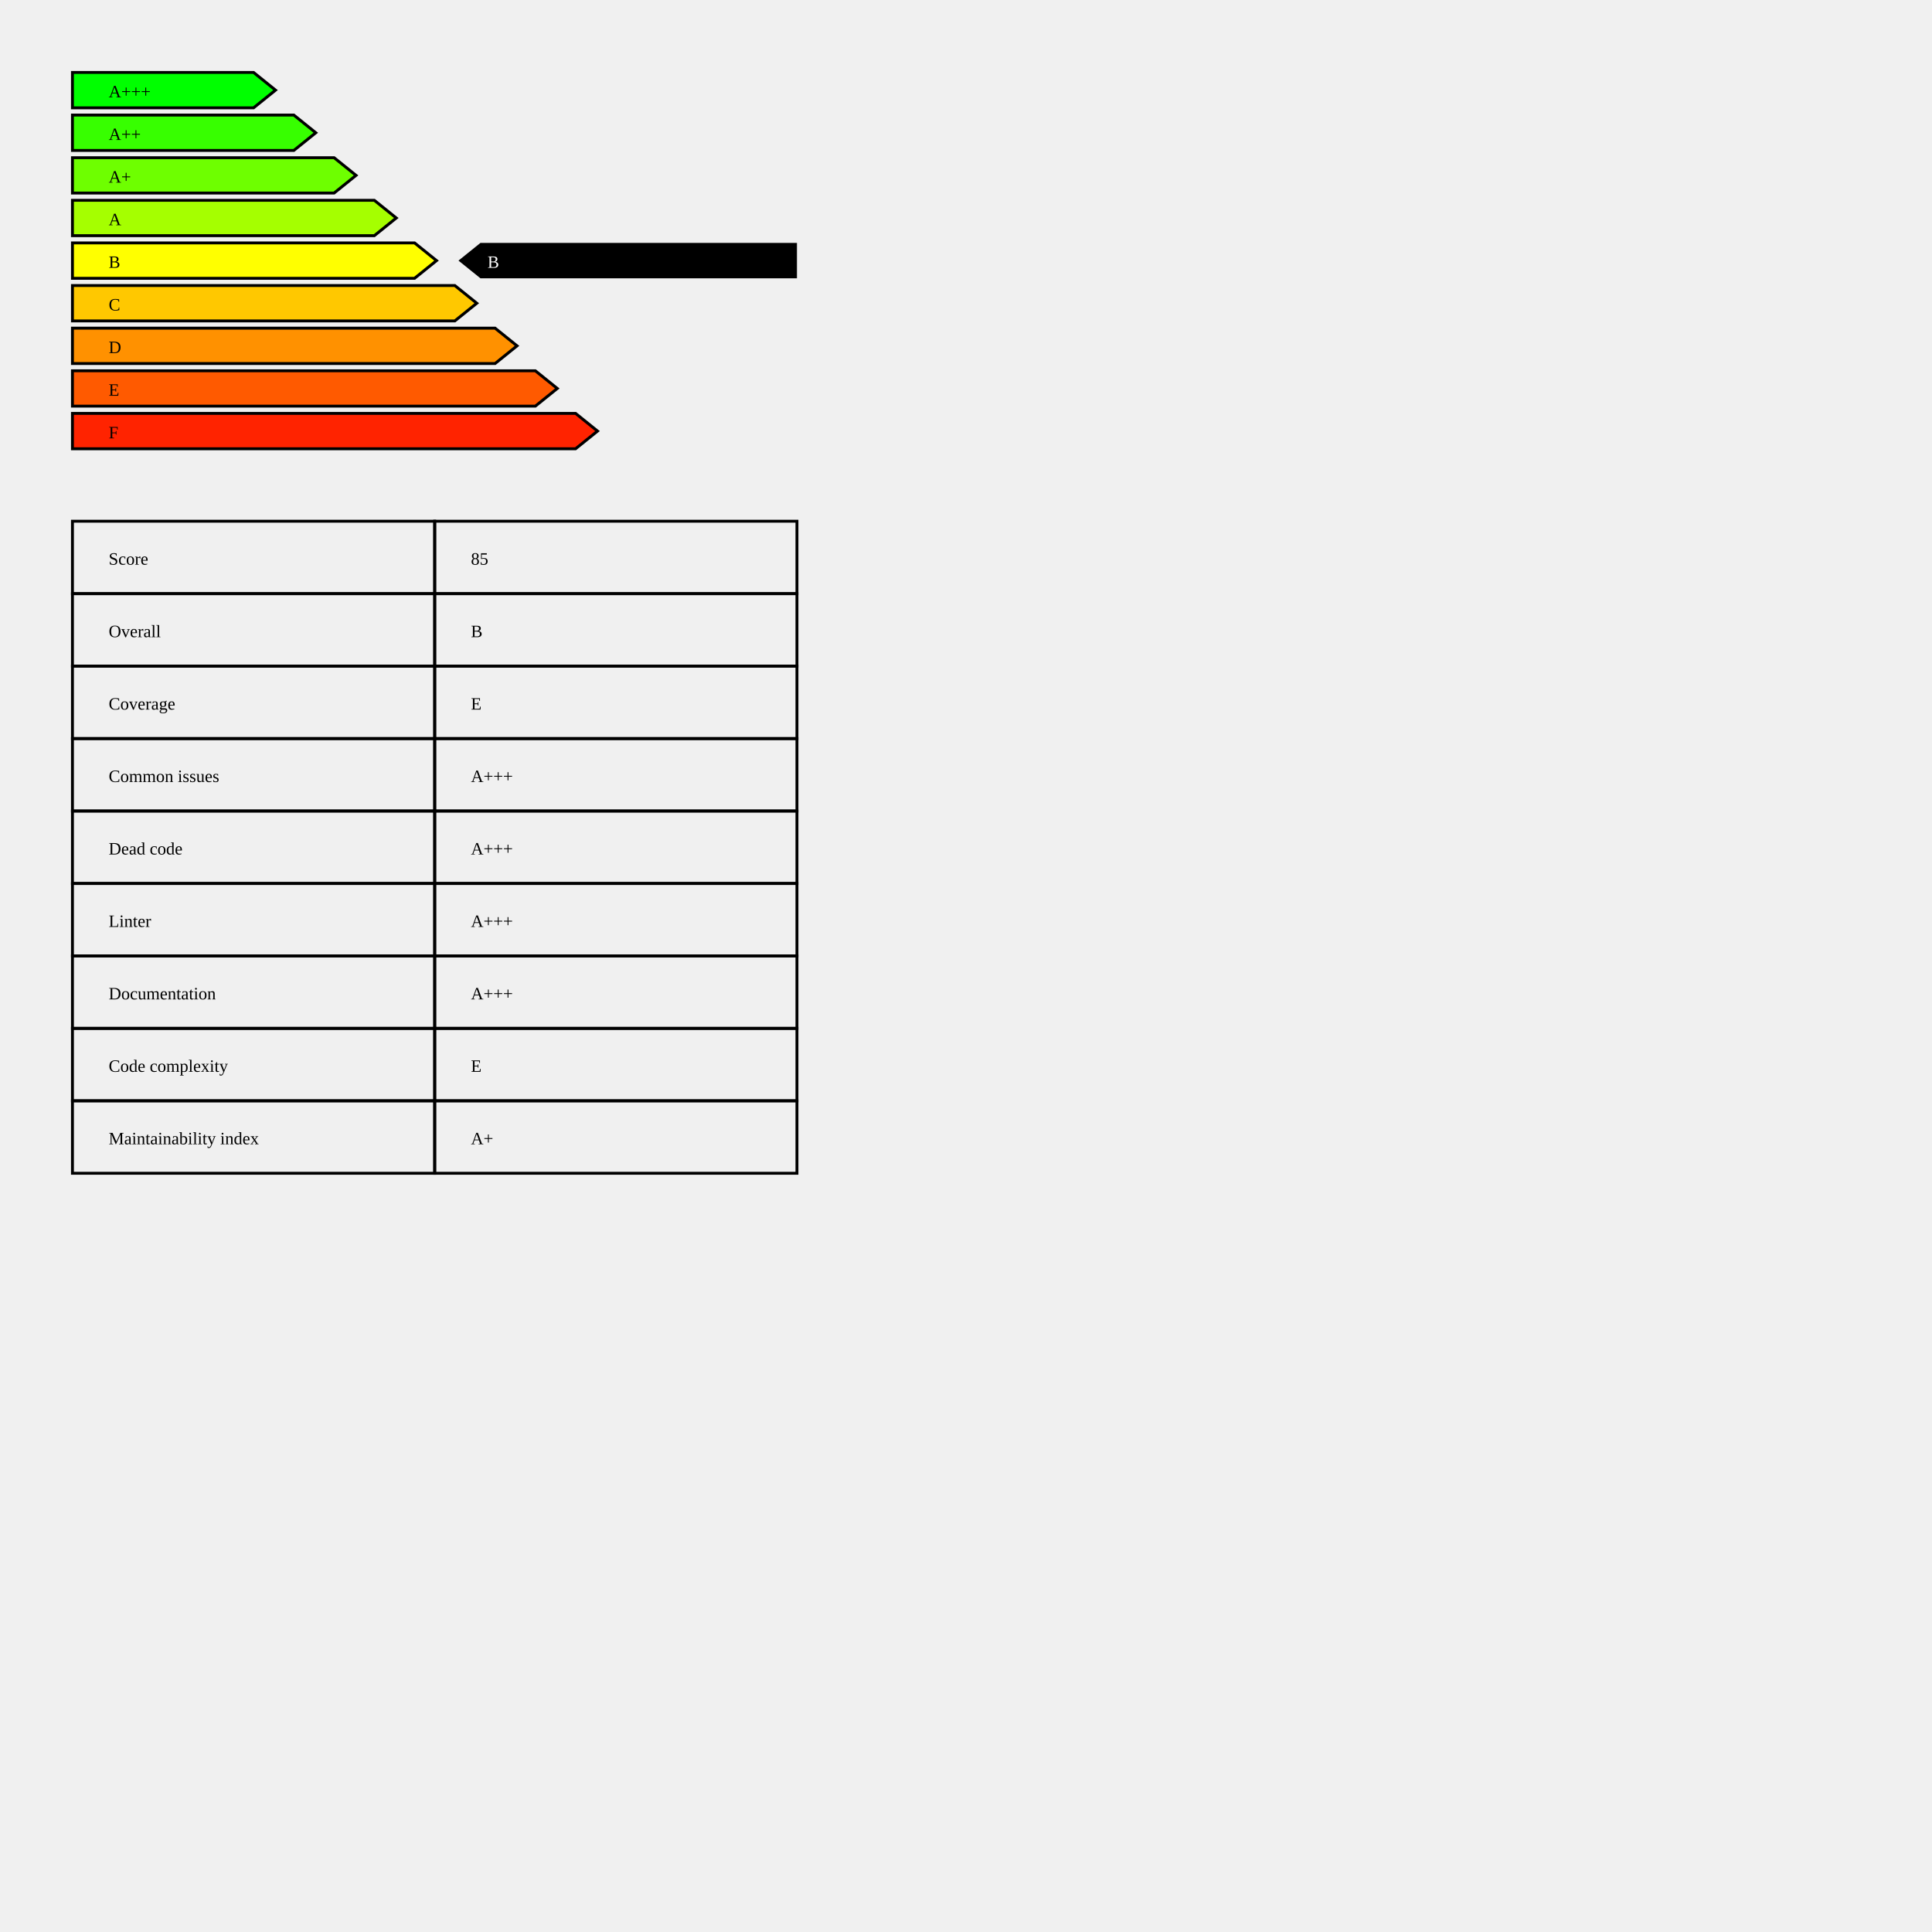
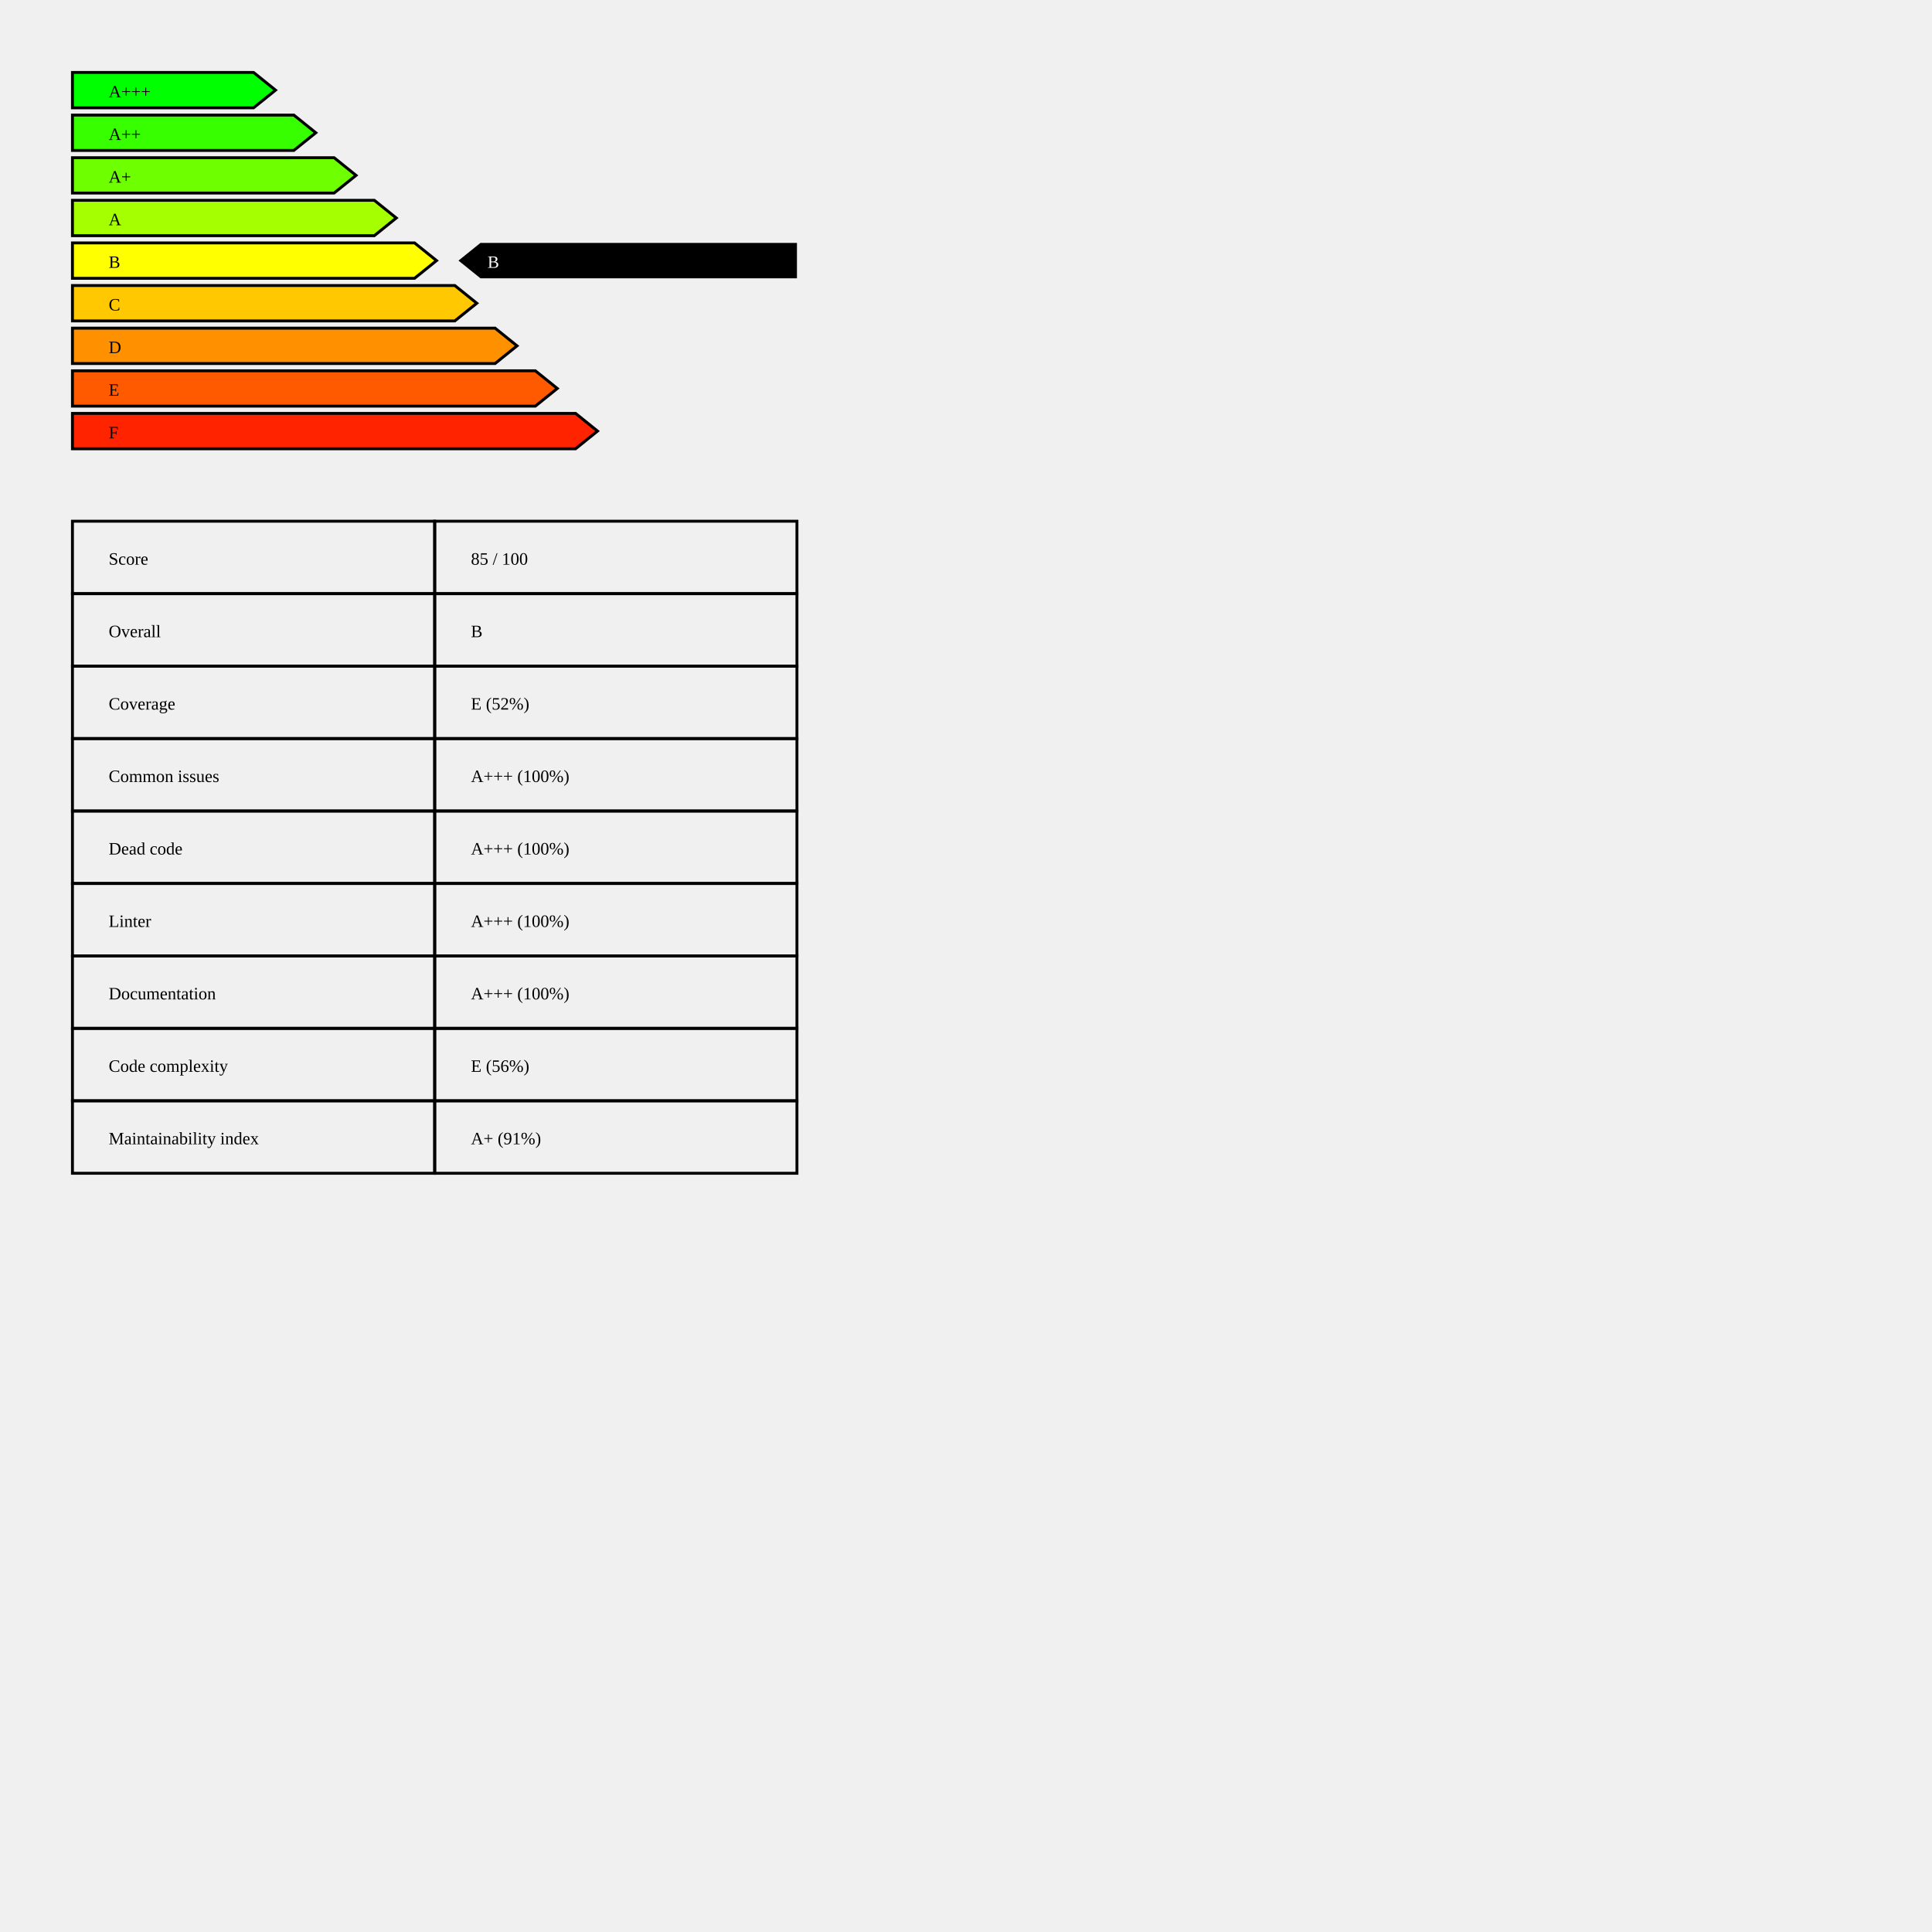
<svg xmlns="http://www.w3.org/2000/svg" baseProfile="full" height="1000pt" version="1.1" width="1000pt">
  <defs />
  <polygon points="50,50.0 175.0,50.0 190.152,62.206 175.0,74.412 50,74.412 50,50.0" style="fill:rgb(0 255 0);stroke:black;stroke-width:2;" />
  <text x="75.0" y="67.206">A+++</text>
  <polygon points="50,79.412 202.778,79.412 217.929,91.618 202.778,103.824 50,103.824 50,79.412" style="fill:rgb(55 255 0);stroke:black;stroke-width:2;" />
  <text x="75.0" y="96.618">A++</text>
  <polygon points="50,108.824 230.556,108.824 245.707,121.029 230.556,133.235 50,133.235 50,108.824" style="fill:rgb(110 255 0);stroke:black;stroke-width:2;" />
  <text x="75.0" y="126.029">A+</text>
  <polygon points="50,138.235 258.333,138.235 273.485,150.441 258.333,162.647 50,162.647 50,138.235" style="fill:rgb(165 255 0);stroke:black;stroke-width:2;" />
  <text x="75.0" y="155.441">A</text>
  <polygon points="50,167.647 286.111,167.647 301.263,179.853 286.111,192.059 50,192.059 50,167.647" style="fill:rgb(255 255 0);stroke:black;stroke-width:2;" />
  <text x="75.0" y="184.853">B</text>
  <polygon points="50,197.059 313.889,197.059 329.04,209.265 313.889,221.471 50,221.471 50,197.059" style="fill:rgb(255 200 0);stroke:black;stroke-width:2;" />
  <text x="75.0" y="214.265">C</text>
  <polygon points="50,226.471 341.667,226.471 356.818,238.676 341.667,250.882 50,250.882 50,226.471" style="fill:rgb(255 145 0);stroke:black;stroke-width:2;" />
  <text x="75.0" y="243.676">D</text>
  <polygon points="50,255.882 369.444,255.882 384.596,268.088 369.444,280.294 50,280.294 50,255.882" style="fill:rgb(255 90 0);stroke:black;stroke-width:2;" />
  <text x="75.0" y="273.088">E</text>
  <polygon points="50,285.294 397.222,285.294 412.374,297.5 397.222,309.706 50,309.706 50,285.294" style="fill:rgb(255 35 0);stroke:black;stroke-width:2;" />
  <text x="75.0" y="302.5">F</text>
  <polygon points="331.566,167.647 316.414,179.853 331.566,192.059 550,192.059 550,167.647" style="fill:black;" />
  <text fill="white" x="336.465" y="184.853">B</text>
  <text x="75.0" y="389.706">Score</text>
-   <text x="325.0" y="389.706">85</text>
+   <text x="325.0" y="389.706">85 / 100</text>
  <polygon points="50,359.706 300,359.706 300,409.706 50,409.706 50,359.706" style="fill:none; stroke:black;stroke-width:2;" />
  <polygon points="300,359.706 550,359.706 550,409.706 300,409.706 300,359.706" style="fill:none; stroke:black;stroke-width:2;" />
  <text x="75.0" y="439.706">Overall</text>
  <text x="325.0" y="439.706">B</text>
  <polygon points="50,409.706 300,409.706 300,459.706 50,459.706 50,409.706" style="fill:none; stroke:black;stroke-width:2;" />
  <polygon points="300,409.706 550,409.706 550,459.706 300,459.706 300,409.706" style="fill:none; stroke:black;stroke-width:2;" />
  <text x="75.0" y="489.706">Coverage</text>
-   <text x="325.0" y="489.706">E</text>
+   <text x="325.0" y="489.706">E  (52%)</text>
  <polygon points="50,459.706 300,459.706 300,509.706 50,509.706 50,459.706" style="fill:none; stroke:black;stroke-width:2;" />
  <polygon points="300,459.706 550,459.706 550,509.706 300,509.706 300,459.706" style="fill:none; stroke:black;stroke-width:2;" />
  <text x="75.0" y="539.706">Common issues</text>
-   <text x="325.0" y="539.706">A+++</text>
+   <text x="325.0" y="539.706">A+++  (100%)</text>
  <polygon points="50,509.706 300,509.706 300,559.706 50,559.706 50,509.706" style="fill:none; stroke:black;stroke-width:2;" />
  <polygon points="300,509.706 550,509.706 550,559.706 300,559.706 300,509.706" style="fill:none; stroke:black;stroke-width:2;" />
  <text x="75.0" y="589.706">Dead code</text>
-   <text x="325.0" y="589.706">A+++</text>
+   <text x="325.0" y="589.706">A+++  (100%)</text>
  <polygon points="50,559.706 300,559.706 300,609.706 50,609.706 50,559.706" style="fill:none; stroke:black;stroke-width:2;" />
  <polygon points="300,559.706 550,559.706 550,609.706 300,609.706 300,559.706" style="fill:none; stroke:black;stroke-width:2;" />
  <text x="75.0" y="639.706">Linter</text>
-   <text x="325.0" y="639.706">A+++</text>
+   <text x="325.0" y="639.706">A+++  (100%)</text>
  <polygon points="50,609.706 300,609.706 300,659.706 50,659.706 50,609.706" style="fill:none; stroke:black;stroke-width:2;" />
  <polygon points="300,609.706 550,609.706 550,659.706 300,659.706 300,609.706" style="fill:none; stroke:black;stroke-width:2;" />
  <text x="75.0" y="689.706">Documentation</text>
-   <text x="325.0" y="689.706">A+++</text>
+   <text x="325.0" y="689.706">A+++  (100%)</text>
  <polygon points="50,659.706 300,659.706 300,709.706 50,709.706 50,659.706" style="fill:none; stroke:black;stroke-width:2;" />
  <polygon points="300,659.706 550,659.706 550,709.706 300,709.706 300,659.706" style="fill:none; stroke:black;stroke-width:2;" />
  <text x="75.0" y="739.706">Code complexity</text>
-   <text x="325.0" y="739.706">E</text>
+   <text x="325.0" y="739.706">E  (56%)</text>
  <polygon points="50,709.706 300,709.706 300,759.706 50,759.706 50,709.706" style="fill:none; stroke:black;stroke-width:2;" />
  <polygon points="300,709.706 550,709.706 550,759.706 300,759.706 300,709.706" style="fill:none; stroke:black;stroke-width:2;" />
  <text x="75.0" y="789.706">Maintainability index</text>
-   <text x="325.0" y="789.706">A+</text>
+   <text x="325.0" y="789.706">A+  (91%)</text>
  <polygon points="50,759.706 300,759.706 300,809.706 50,809.706 50,759.706" style="fill:none; stroke:black;stroke-width:2;" />
  <polygon points="300,759.706 550,759.706 550,809.706 300,809.706 300,759.706" style="fill:none; stroke:black;stroke-width:2;" />
</svg>
